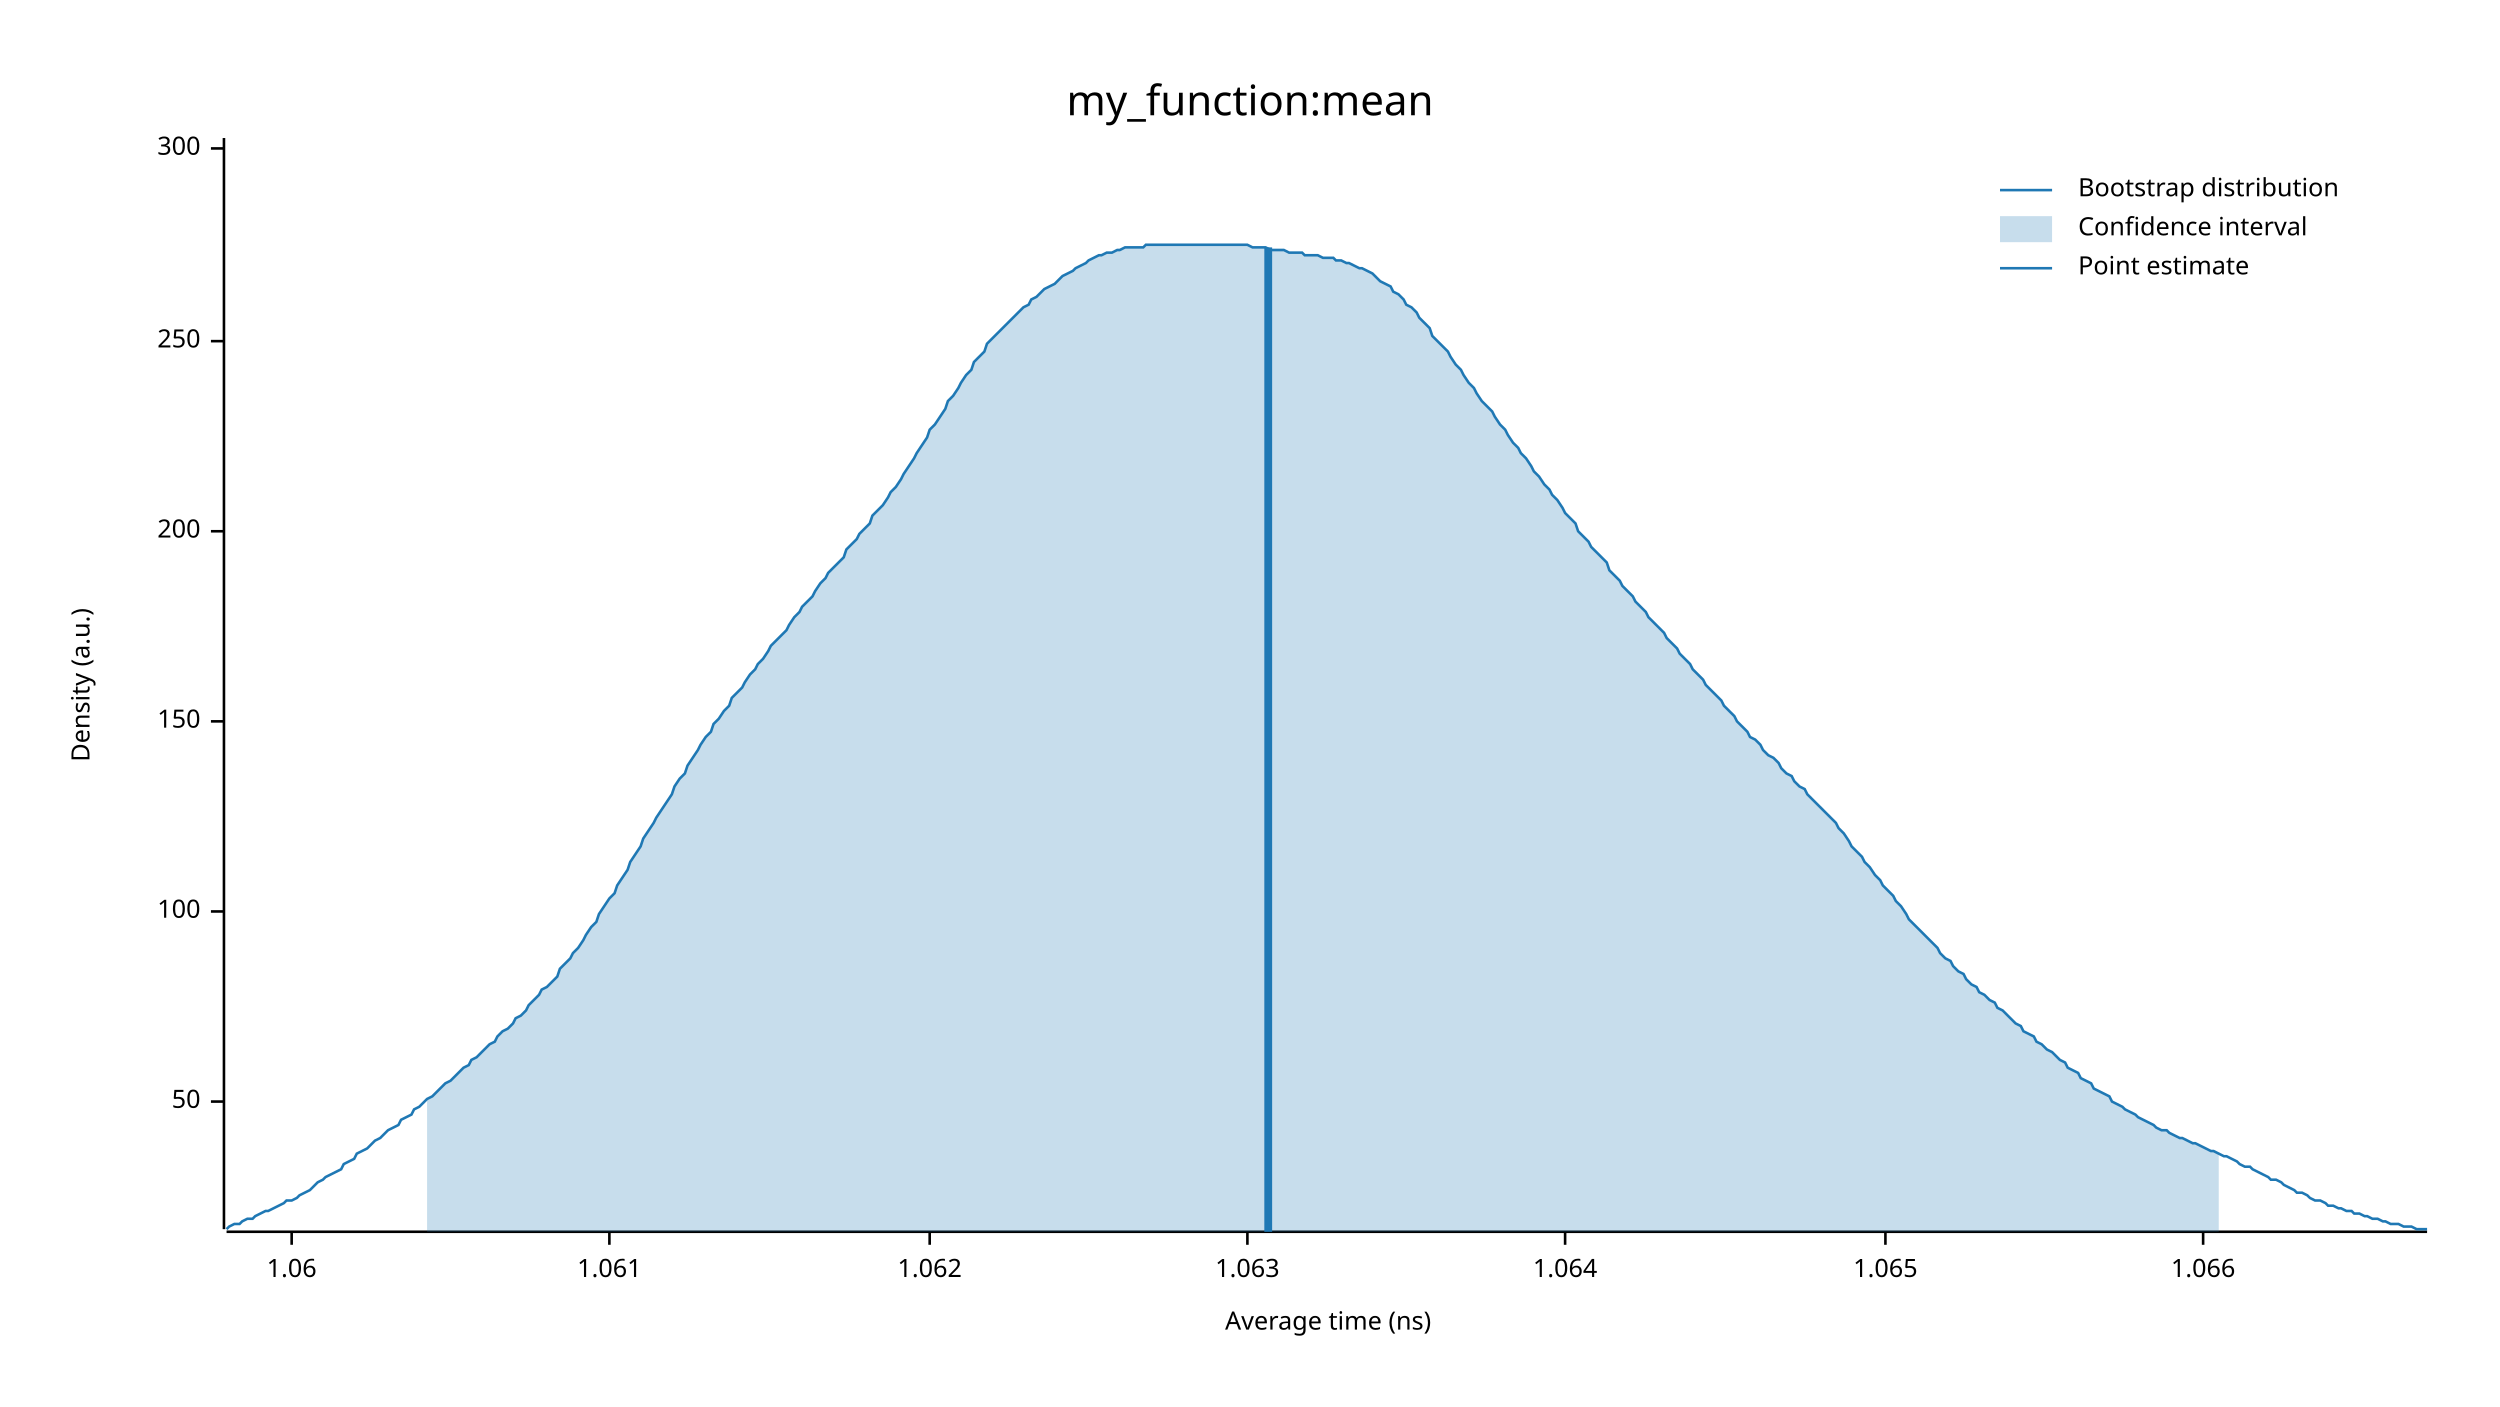
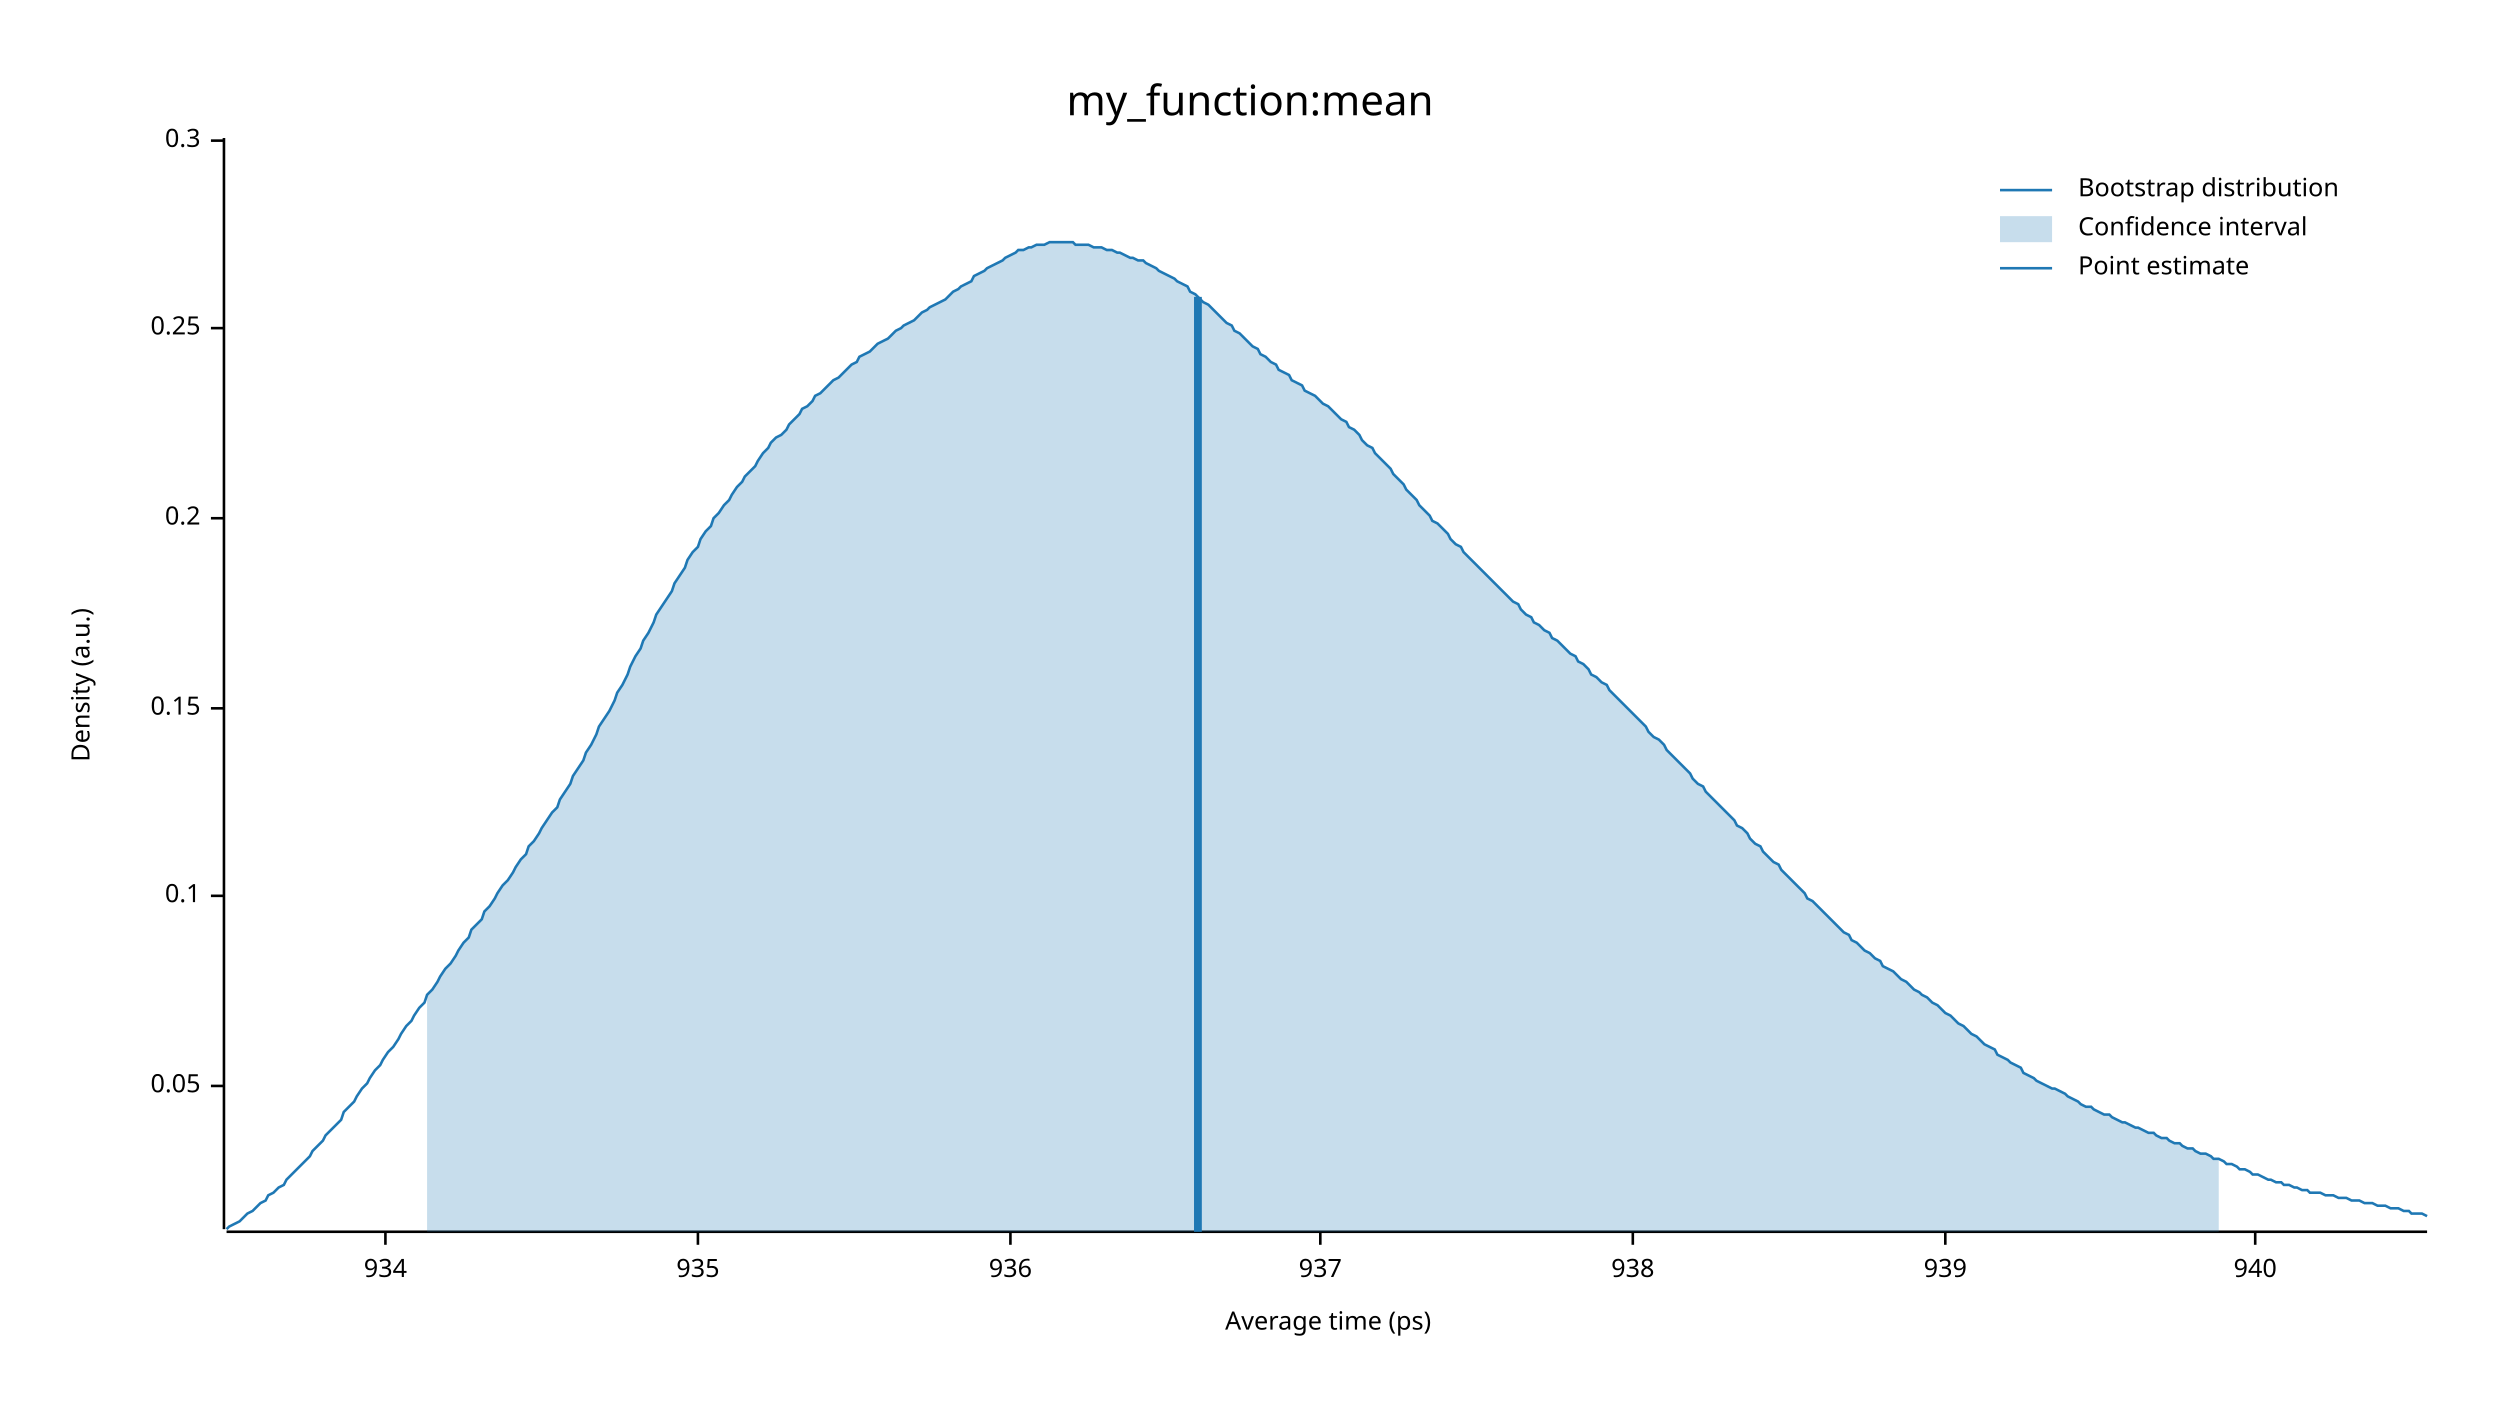
<svg xmlns="http://www.w3.org/2000/svg" width="960" height="540" viewBox="0 0 960 540">
  <text x="480" y="32" dy="0.76em" text-anchor="middle" font-family="sans-serif" font-size="16.129" opacity="1" fill="#000000">
my_function:mean
</text>
  <text x="27" y="263" dy="0.76em" text-anchor="middle" font-family="sans-serif" font-size="9.677" opacity="1" fill="#000000" transform="rotate(270, 27, 263)">
Density (a.u.)
</text>
  <text x="510" y="513" dy="-0.5ex" text-anchor="middle" font-family="sans-serif" font-size="9.677" opacity="1" fill="#000000">
- Average time (ns)
+ Average time (ps)
</text>
  <polyline fill="none" opacity="1" stroke="#000000" stroke-width="1" points="86,53 86,472 " />
-   <text x="77" y="423" dy="0.5ex" text-anchor="end" font-family="sans-serif" font-size="9.677" opacity="1" fill="#000000">
- 50
+   <text x="77" y="417" dy="0.5ex" text-anchor="end" font-family="sans-serif" font-size="9.677" opacity="1" fill="#000000">
+ 0.05
</text>
-   <polyline fill="none" opacity="1" stroke="#000000" stroke-width="1" points="81,423 86,423 " />
-   <text x="77" y="350" dy="0.5ex" text-anchor="end" font-family="sans-serif" font-size="9.677" opacity="1" fill="#000000">
- 100
+   <polyline fill="none" opacity="1" stroke="#000000" stroke-width="1" points="81,417 86,417 " />
+   <text x="77" y="344" dy="0.5ex" text-anchor="end" font-family="sans-serif" font-size="9.677" opacity="1" fill="#000000">
+ 0.1
</text>
-   <polyline fill="none" opacity="1" stroke="#000000" stroke-width="1" points="81,350 86,350 " />
-   <text x="77" y="277" dy="0.5ex" text-anchor="end" font-family="sans-serif" font-size="9.677" opacity="1" fill="#000000">
- 150
+   <polyline fill="none" opacity="1" stroke="#000000" stroke-width="1" points="81,344 86,344 " />
+   <text x="77" y="272" dy="0.5ex" text-anchor="end" font-family="sans-serif" font-size="9.677" opacity="1" fill="#000000">
+ 0.15
</text>
-   <polyline fill="none" opacity="1" stroke="#000000" stroke-width="1" points="81,277 86,277 " />
-   <text x="77" y="204" dy="0.5ex" text-anchor="end" font-family="sans-serif" font-size="9.677" opacity="1" fill="#000000">
- 200
+   <polyline fill="none" opacity="1" stroke="#000000" stroke-width="1" points="81,272 86,272 " />
+   <text x="77" y="199" dy="0.5ex" text-anchor="end" font-family="sans-serif" font-size="9.677" opacity="1" fill="#000000">
+ 0.2
</text>
-   <polyline fill="none" opacity="1" stroke="#000000" stroke-width="1" points="81,204 86,204 " />
-   <text x="77" y="131" dy="0.5ex" text-anchor="end" font-family="sans-serif" font-size="9.677" opacity="1" fill="#000000">
- 250
+   <polyline fill="none" opacity="1" stroke="#000000" stroke-width="1" points="81,199 86,199 " />
+   <text x="77" y="126" dy="0.5ex" text-anchor="end" font-family="sans-serif" font-size="9.677" opacity="1" fill="#000000">
+ 0.25
</text>
-   <polyline fill="none" opacity="1" stroke="#000000" stroke-width="1" points="81,131 86,131 " />
-   <text x="77" y="57" dy="0.5ex" text-anchor="end" font-family="sans-serif" font-size="9.677" opacity="1" fill="#000000">
- 300
+   <polyline fill="none" opacity="1" stroke="#000000" stroke-width="1" points="81,126 86,126 " />
+   <text x="77" y="54" dy="0.5ex" text-anchor="end" font-family="sans-serif" font-size="9.677" opacity="1" fill="#000000">
+ 0.3
</text>
-   <polyline fill="none" opacity="1" stroke="#000000" stroke-width="1" points="81,57 86,57 " />
+   <polyline fill="none" opacity="1" stroke="#000000" stroke-width="1" points="81,54 86,54 " />
  <polyline fill="none" opacity="1" stroke="#000000" stroke-width="1" points="87,473 932,473 " />
-   <text x="112" y="483" dy="0.76em" text-anchor="middle" font-family="sans-serif" font-size="9.677" opacity="1" fill="#000000">
- 1.06
+   <text x="148" y="483" dy="0.76em" text-anchor="middle" font-family="sans-serif" font-size="9.677" opacity="1" fill="#000000">
+ 934
</text>
-   <polyline fill="none" opacity="1" stroke="#000000" stroke-width="1" points="112,473 112,478 " />
-   <text x="234" y="483" dy="0.76em" text-anchor="middle" font-family="sans-serif" font-size="9.677" opacity="1" fill="#000000">
- 1.061
+   <polyline fill="none" opacity="1" stroke="#000000" stroke-width="1" points="148,473 148,478 " />
+   <text x="268" y="483" dy="0.76em" text-anchor="middle" font-family="sans-serif" font-size="9.677" opacity="1" fill="#000000">
+ 935
</text>
-   <polyline fill="none" opacity="1" stroke="#000000" stroke-width="1" points="234,473 234,478 " />
-   <text x="357" y="483" dy="0.76em" text-anchor="middle" font-family="sans-serif" font-size="9.677" opacity="1" fill="#000000">
- 1.062
+   <polyline fill="none" opacity="1" stroke="#000000" stroke-width="1" points="268,473 268,478 " />
+   <text x="388" y="483" dy="0.76em" text-anchor="middle" font-family="sans-serif" font-size="9.677" opacity="1" fill="#000000">
+ 936
</text>
-   <polyline fill="none" opacity="1" stroke="#000000" stroke-width="1" points="357,473 357,478 " />
-   <text x="479" y="483" dy="0.76em" text-anchor="middle" font-family="sans-serif" font-size="9.677" opacity="1" fill="#000000">
- 1.063
+   <polyline fill="none" opacity="1" stroke="#000000" stroke-width="1" points="388,473 388,478 " />
+   <text x="507" y="483" dy="0.76em" text-anchor="middle" font-family="sans-serif" font-size="9.677" opacity="1" fill="#000000">
+ 937
</text>
-   <polyline fill="none" opacity="1" stroke="#000000" stroke-width="1" points="479,473 479,478 " />
-   <text x="601" y="483" dy="0.76em" text-anchor="middle" font-family="sans-serif" font-size="9.677" opacity="1" fill="#000000">
- 1.064
+   <polyline fill="none" opacity="1" stroke="#000000" stroke-width="1" points="507,473 507,478 " />
+   <text x="627" y="483" dy="0.76em" text-anchor="middle" font-family="sans-serif" font-size="9.677" opacity="1" fill="#000000">
+ 938
</text>
-   <polyline fill="none" opacity="1" stroke="#000000" stroke-width="1" points="601,473 601,478 " />
-   <text x="724" y="483" dy="0.76em" text-anchor="middle" font-family="sans-serif" font-size="9.677" opacity="1" fill="#000000">
- 1.065
+   <polyline fill="none" opacity="1" stroke="#000000" stroke-width="1" points="627,473 627,478 " />
+   <text x="747" y="483" dy="0.76em" text-anchor="middle" font-family="sans-serif" font-size="9.677" opacity="1" fill="#000000">
+ 939
</text>
-   <polyline fill="none" opacity="1" stroke="#000000" stroke-width="1" points="724,473 724,478 " />
-   <text x="846" y="483" dy="0.76em" text-anchor="middle" font-family="sans-serif" font-size="9.677" opacity="1" fill="#000000">
- 1.066
+   <polyline fill="none" opacity="1" stroke="#000000" stroke-width="1" points="747,473 747,478 " />
+   <text x="866" y="483" dy="0.76em" text-anchor="middle" font-family="sans-serif" font-size="9.677" opacity="1" fill="#000000">
+ 940
</text>
-   <polyline fill="none" opacity="1" stroke="#000000" stroke-width="1" points="846,473 846,478 " />
-   <polyline fill="none" opacity="1" stroke="#1F78B4" stroke-width="1" points="87,472 88,471 90,470 92,470 93,469 95,468 97,468 98,467 100,466 102,465 103,465 105,464 107,463 109,462 110,461 112,461 114,460 115,459 117,458 119,457 120,456 122,454 124,453 125,452 127,451 129,450 131,449 132,447 134,446 136,445 137,443 139,442 141,441 142,440 144,438 146,437 147,436 149,434 151,433 153,432 154,430 156,429 158,428 159,426 161,425 163,423 164,422 166,421 168,419 169,418 171,416 173,415 175,413 176,412 178,410 180,409 181,407 183,406 185,404 186,403 188,401 190,400 191,398 193,396 195,395 197,393 198,391 200,390 202,388 203,386 205,384 207,382 208,380 210,379 212,377 214,375 215,372 217,370 219,368 220,366 222,364 224,361 225,359 227,356 229,354 230,351 232,348 234,345 236,343 237,340 239,337 241,334 242,331 244,328 246,325 247,322 249,319 251,316 252,314 254,311 256,308 258,305 259,302 261,299 263,297 264,294 266,291 268,288 269,286 271,283 273,281 274,278 276,276 278,273 280,271 281,268 283,266 285,264 286,262 288,259 290,257 291,255 293,253 295,250 296,248 298,246 300,244 302,242 303,240 305,237 307,235 308,233 310,231 312,229 313,227 315,224 317,222 318,220 320,218 322,216 324,214 325,211 327,209 329,207 330,205 332,203 334,201 335,198 337,196 339,194 341,191 342,189 344,187 346,184 347,182 349,179 351,176 352,174 354,171 356,168 357,165 359,163 361,160 363,157 364,154 366,152 368,149 369,147 371,144 373,142 374,139 376,137 378,135 379,132 381,130 383,128 385,126 386,125 388,123 390,121 391,120 393,118 395,117 396,115 398,114 400,112 401,111 403,110 405,109 407,107 408,106 410,105 412,104 413,103 415,102 417,101 418,100 420,99 422,98 423,98 425,97 427,97 429,96 430,96 432,95 434,95 435,95 437,95 439,95 440,94 442,94 444,94 445,94 447,94 449,94 451,94 452,94 454,94 456,94 457,94 459,94 461,94 462,94 464,94 466,94 468,94 469,94 471,94 473,94 474,94 476,94 478,94 479,94 481,95 483,95 484,95 486,95 488,96 490,96 491,96 493,96 495,97 496,97 498,97 500,97 501,98 503,98 505,98 506,98 508,99 510,99 512,99 513,100 515,100 517,101 518,101 520,102 522,103 523,103 525,104 527,105 528,106 530,108 532,109 534,110 535,112 537,113 539,115 540,117 542,118 544,120 545,122 547,124 549,126 550,129 552,131 554,133 556,135 557,137 559,140 561,142 562,144 564,147 566,149 567,151 569,154 571,156 573,158 574,160 576,163 578,165 579,167 581,170 583,172 584,174 586,176 588,179 589,181 591,183 593,186 595,188 596,190 598,192 600,195 601,197 603,199 605,201 606,204 608,206 610,208 611,210 613,212 615,214 617,216 618,219 620,221 622,223 623,225 625,227 627,229 628,231 630,233 632,235 633,237 635,239 637,241 639,243 640,245 642,247 644,249 645,251 647,253 649,255 650,257 652,259 654,261 655,263 657,265 659,267 661,269 662,271 664,273 666,275 667,277 669,279 671,281 672,283 674,284 676,286 677,288 679,290 681,291 683,293 684,295 686,297 688,298 689,300 691,302 693,303 694,305 696,307 698,309 700,311 701,312 703,314 705,316 706,318 708,320 710,323 711,325 713,327 715,329 716,331 718,333 720,336 722,338 723,340 725,342 727,344 728,346 730,348 732,351 733,353 735,355 737,357 738,358 740,360 742,362 744,364 745,366 747,368 749,369 750,371 752,373 754,374 755,376 757,378 759,379 760,381 762,382 764,384 766,385 767,387 769,388 771,390 772,391 774,393 776,394 777,396 779,397 781,398 782,400 784,401 786,403 788,404 789,405 791,407 793,408 794,410 796,411 798,412 799,414 801,415 803,416 804,418 806,419 808,420 810,421 811,423 813,424 815,425 816,426 818,427 820,428 821,429 823,430 825,431 827,432 828,433 830,434 832,434 833,435 835,436 837,437 838,437 840,438 842,439 843,439 845,440 847,441 849,442 850,442 852,443 854,444 855,444 857,445 859,446 860,447 862,448 864,448 865,449 867,450 869,451 871,452 872,453 874,453 876,454 877,455 879,456 881,457 882,458 884,458 886,459 887,460 889,461 891,461 893,462 894,463 896,463 898,464 899,464 901,465 903,465 904,466 906,466 908,467 909,467 911,468 913,468 915,469 916,469 918,470 920,470 921,470 923,471 925,471 926,471 928,472 930,472 932,472 " />
-   <polygon opacity="0.25" fill="#1F78B4" points="164,422 166,421 168,419 169,418 171,416 173,415 175,413 176,412 178,410 180,409 181,407 183,406 185,404 186,403 188,401 190,400 191,398 193,396 195,395 197,393 198,391 200,390 202,388 203,386 205,384 207,382 208,380 210,379 212,377 214,375 215,372 217,370 219,368 220,366 222,364 224,361 225,359 227,356 229,354 230,351 232,348 234,345 236,343 237,340 239,337 241,334 242,331 244,328 246,325 247,322 249,319 251,316 252,314 254,311 256,308 258,305 259,302 261,299 263,297 264,294 266,291 268,288 269,286 271,283 273,281 274,278 276,276 278,273 280,271 281,268 283,266 285,264 286,262 288,259 290,257 291,255 293,253 295,250 296,248 298,246 300,244 302,242 303,240 305,237 307,235 308,233 310,231 312,229 313,227 315,224 317,222 318,220 320,218 322,216 324,214 325,211 327,209 329,207 330,205 332,203 334,201 335,198 337,196 339,194 341,191 342,189 344,187 346,184 347,182 349,179 351,176 352,174 354,171 356,168 357,165 359,163 361,160 363,157 364,154 366,152 368,149 369,147 371,144 373,142 374,139 376,137 378,135 379,132 381,130 383,128 385,126 386,125 388,123 390,121 391,120 393,118 395,117 396,115 398,114 400,112 401,111 403,110 405,109 407,107 408,106 410,105 412,104 413,103 415,102 417,101 418,100 420,99 422,98 423,98 425,97 427,97 429,96 430,96 432,95 434,95 435,95 437,95 439,95 440,94 442,94 444,94 445,94 447,94 449,94 451,94 452,94 454,94 456,94 457,94 459,94 461,94 462,94 464,94 466,94 468,94 469,94 471,94 473,94 474,94 476,94 478,94 479,94 481,95 483,95 484,95 486,95 488,96 490,96 491,96 493,96 495,97 496,97 498,97 500,97 501,98 503,98 505,98 506,98 508,99 510,99 512,99 513,100 515,100 517,101 518,101 520,102 522,103 523,103 525,104 527,105 528,106 530,108 532,109 534,110 535,112 537,113 539,115 540,117 542,118 544,120 545,122 547,124 549,126 550,129 552,131 554,133 556,135 557,137 559,140 561,142 562,144 564,147 566,149 567,151 569,154 571,156 573,158 574,160 576,163 578,165 579,167 581,170 583,172 584,174 586,176 588,179 589,181 591,183 593,186 595,188 596,190 598,192 600,195 601,197 603,199 605,201 606,204 608,206 610,208 611,210 613,212 615,214 617,216 618,219 620,221 622,223 623,225 625,227 627,229 628,231 630,233 632,235 633,237 635,239 637,241 639,243 640,245 642,247 644,249 645,251 647,253 649,255 650,257 652,259 654,261 655,263 657,265 659,267 661,269 662,271 664,273 666,275 667,277 669,279 671,281 672,283 674,284 676,286 677,288 679,290 681,291 683,293 684,295 686,297 688,298 689,300 691,302 693,303 694,305 696,307 698,309 700,311 701,312 703,314 705,316 706,318 708,320 710,323 711,325 713,327 715,329 716,331 718,333 720,336 722,338 723,340 725,342 727,344 728,346 730,348 732,351 733,353 735,355 737,357 738,358 740,360 742,362 744,364 745,366 747,368 749,369 750,371 752,373 754,374 755,376 757,378 759,379 760,381 762,382 764,384 766,385 767,387 769,388 771,390 772,391 774,393 776,394 777,396 779,397 781,398 782,400 784,401 786,403 788,404 789,405 791,407 793,408 794,410 796,411 798,412 799,414 801,415 803,416 804,418 806,419 808,420 810,421 811,423 813,424 815,425 816,426 818,427 820,428 821,429 823,430 825,431 827,432 828,433 830,434 832,434 833,435 835,436 837,437 838,437 840,438 842,439 843,439 845,440 847,441 849,442 850,442 852,443 852,473 164,473 " />
-   <polyline fill="none" opacity="1" stroke="#1F78B4" stroke-width="3" points="487,473 487,95 " />
+   <polyline fill="none" opacity="1" stroke="#000000" stroke-width="1" points="866,473 866,478 " />
+   <polyline fill="none" opacity="1" stroke="#1F78B4" stroke-width="1" points="87,472 88,471 90,470 92,469 93,468 95,466 97,465 98,464 100,462 102,461 103,459 105,458 107,456 109,455 110,453 112,451 114,449 115,448 117,446 119,444 120,442 122,440 124,438 125,436 127,434 129,432 131,430 132,427 134,425 136,423 137,421 139,418 141,416 142,414 144,411 146,409 147,407 149,404 151,402 153,399 154,397 156,394 158,392 159,390 161,387 163,385 164,382 166,380 168,377 169,375 171,372 173,370 175,367 176,365 178,362 180,360 181,357 183,355 185,353 186,350 188,348 190,345 191,343 193,340 195,338 197,335 198,333 200,330 202,328 203,325 205,323 207,320 208,318 210,315 212,312 214,310 215,307 217,304 219,301 220,298 222,295 224,292 225,289 227,286 229,282 230,279 232,276 234,273 236,269 237,266 239,263 241,259 242,256 244,252 246,249 247,246 249,243 251,239 252,236 254,233 256,230 258,227 259,224 261,221 263,218 264,215 266,212 268,210 269,207 271,204 273,202 274,199 276,197 278,194 280,192 281,190 283,187 285,185 286,183 288,181 290,179 291,177 293,174 295,172 296,170 298,168 300,167 302,165 303,163 305,161 307,159 308,157 310,156 312,154 313,152 315,151 317,149 318,148 320,146 322,145 324,143 325,142 327,140 329,139 330,137 332,136 334,135 335,134 337,132 339,131 341,130 342,129 344,127 346,126 347,125 349,124 351,123 352,122 354,120 356,119 357,118 359,117 361,116 363,115 364,114 366,112 368,111 369,110 371,109 373,108 374,106 376,105 378,104 379,103 381,102 383,101 385,100 386,99 388,98 390,97 391,96 393,96 395,95 396,95 398,94 400,94 401,94 403,93 405,93 407,93 408,93 410,93 412,93 413,94 415,94 417,94 418,94 420,95 422,95 423,95 425,96 427,96 429,97 430,97 432,98 434,99 435,99 437,100 439,100 440,101 442,102 444,103 445,104 447,105 449,106 451,107 452,108 454,109 456,110 457,112 459,113 461,115 462,116 464,117 466,119 468,121 469,122 471,124 473,125 474,127 476,128 478,130 479,131 481,133 483,134 484,136 486,137 488,139 490,140 491,142 493,143 495,144 496,146 498,147 500,148 501,150 503,151 505,152 506,153 508,155 510,156 512,158 513,159 515,161 517,162 518,164 520,165 522,167 523,169 525,171 527,172 528,174 530,176 532,178 534,180 535,182 537,184 539,186 540,188 542,190 544,192 545,194 547,196 549,198 550,200 552,201 554,203 556,205 557,207 559,209 561,210 562,212 564,214 566,216 567,217 569,219 571,221 573,223 574,224 576,226 578,228 579,229 581,231 583,232 584,234 586,236 588,237 589,239 591,240 593,242 595,243 596,245 598,246 600,248 601,249 603,251 605,252 606,254 608,255 610,257 611,259 613,260 615,262 617,263 618,265 620,267 622,269 623,270 625,272 627,274 628,275 630,277 632,279 633,281 635,283 637,284 639,286 640,288 642,290 644,292 645,293 647,295 649,297 650,299 652,301 654,302 655,304 657,306 659,308 661,310 662,311 664,313 666,315 667,317 669,318 671,320 672,322 674,324 676,325 677,327 679,329 681,331 683,332 684,334 686,336 688,338 689,339 691,341 693,343 694,345 696,346 698,348 700,350 701,351 703,353 705,355 706,356 708,358 710,359 711,361 713,362 715,364 716,365 718,366 720,368 722,369 723,371 725,372 727,373 728,374 730,376 732,377 733,378 735,380 737,381 738,382 740,383 742,385 744,386 745,387 747,389 749,390 750,391 752,393 754,394 755,395 757,397 759,398 760,399 762,401 764,402 766,403 767,405 769,406 771,407 772,408 774,409 776,410 777,412 779,413 781,414 782,415 784,416 786,417 788,418 789,418 791,419 793,420 794,421 796,422 798,423 799,424 801,425 803,425 804,426 806,427 808,428 810,428 811,429 813,430 815,431 816,431 818,432 820,433 821,433 823,434 825,435 827,435 828,436 830,437 832,437 833,438 835,439 837,439 838,440 840,441 842,441 843,442 845,443 847,443 849,444 850,445 852,445 854,446 855,447 857,447 859,448 860,449 862,449 864,450 865,451 867,451 869,452 871,453 872,453 874,454 876,454 877,455 879,455 881,456 882,456 884,457 886,457 887,458 889,458 891,458 893,459 894,459 896,459 898,460 899,460 901,460 903,461 904,461 906,461 908,462 909,462 911,462 913,463 915,463 916,463 918,464 920,464 921,464 923,465 925,465 926,466 928,466 930,466 932,467 " />
+   <polygon opacity="0.25" fill="#1F78B4" points="164,382 166,380 168,377 169,375 171,372 173,370 175,367 176,365 178,362 180,360 181,357 183,355 185,353 186,350 188,348 190,345 191,343 193,340 195,338 197,335 198,333 200,330 202,328 203,325 205,323 207,320 208,318 210,315 212,312 214,310 215,307 217,304 219,301 220,298 222,295 224,292 225,289 227,286 229,282 230,279 232,276 234,273 236,269 237,266 239,263 241,259 242,256 244,252 246,249 247,246 249,243 251,239 252,236 254,233 256,230 258,227 259,224 261,221 263,218 264,215 266,212 268,210 269,207 271,204 273,202 274,199 276,197 278,194 280,192 281,190 283,187 285,185 286,183 288,181 290,179 291,177 293,174 295,172 296,170 298,168 300,167 302,165 303,163 305,161 307,159 308,157 310,156 312,154 313,152 315,151 317,149 318,148 320,146 322,145 324,143 325,142 327,140 329,139 330,137 332,136 334,135 335,134 337,132 339,131 341,130 342,129 344,127 346,126 347,125 349,124 351,123 352,122 354,120 356,119 357,118 359,117 361,116 363,115 364,114 366,112 368,111 369,110 371,109 373,108 374,106 376,105 378,104 379,103 381,102 383,101 385,100 386,99 388,98 390,97 391,96 393,96 395,95 396,95 398,94 400,94 401,94 403,93 405,93 407,93 408,93 410,93 412,93 413,94 415,94 417,94 418,94 420,95 422,95 423,95 425,96 427,96 429,97 430,97 432,98 434,99 435,99 437,100 439,100 440,101 442,102 444,103 445,104 447,105 449,106 451,107 452,108 454,109 456,110 457,112 459,113 461,115 462,116 464,117 466,119 468,121 469,122 471,124 473,125 474,127 476,128 478,130 479,131 481,133 483,134 484,136 486,137 488,139 490,140 491,142 493,143 495,144 496,146 498,147 500,148 501,150 503,151 505,152 506,153 508,155 510,156 512,158 513,159 515,161 517,162 518,164 520,165 522,167 523,169 525,171 527,172 528,174 530,176 532,178 534,180 535,182 537,184 539,186 540,188 542,190 544,192 545,194 547,196 549,198 550,200 552,201 554,203 556,205 557,207 559,209 561,210 562,212 564,214 566,216 567,217 569,219 571,221 573,223 574,224 576,226 578,228 579,229 581,231 583,232 584,234 586,236 588,237 589,239 591,240 593,242 595,243 596,245 598,246 600,248 601,249 603,251 605,252 606,254 608,255 610,257 611,259 613,260 615,262 617,263 618,265 620,267 622,269 623,270 625,272 627,274 628,275 630,277 632,279 633,281 635,283 637,284 639,286 640,288 642,290 644,292 645,293 647,295 649,297 650,299 652,301 654,302 655,304 657,306 659,308 661,310 662,311 664,313 666,315 667,317 669,318 671,320 672,322 674,324 676,325 677,327 679,329 681,331 683,332 684,334 686,336 688,338 689,339 691,341 693,343 694,345 696,346 698,348 700,350 701,351 703,353 705,355 706,356 708,358 710,359 711,361 713,362 715,364 716,365 718,366 720,368 722,369 723,371 725,372 727,373 728,374 730,376 732,377 733,378 735,380 737,381 738,382 740,383 742,385 744,386 745,387 747,389 749,390 750,391 752,393 754,394 755,395 757,397 759,398 760,399 762,401 764,402 766,403 767,405 769,406 771,407 772,408 774,409 776,410 777,412 779,413 781,414 782,415 784,416 786,417 788,418 789,418 791,419 793,420 794,421 796,422 798,423 799,424 801,425 803,425 804,426 806,427 808,428 810,428 811,429 813,430 815,431 816,431 818,432 820,433 821,433 823,434 825,435 827,435 828,436 830,437 832,437 833,438 835,439 837,439 838,440 840,441 842,441 843,442 845,443 847,443 849,444 850,445 852,445 852,473 164,473 " />
+   <polyline fill="none" opacity="1" stroke="#1F78B4" stroke-width="3" points="460,473 460,114 " />
  <text x="798" y="68" dy="0.76em" text-anchor="start" font-family="sans-serif" font-size="9.677" opacity="1" fill="#000000">
Bootstrap distribution
</text>
  <text x="798" y="83" dy="0.76em" text-anchor="start" font-family="sans-serif" font-size="9.677" opacity="1" fill="#000000">
Confidence interval
</text>
  <text x="798" y="98" dy="0.76em" text-anchor="start" font-family="sans-serif" font-size="9.677" opacity="1" fill="#000000">
Point estimate
</text>
  <polyline fill="none" opacity="1" stroke="#1F78B4" stroke-width="1" points="768,73 788,73 " />
  <rect x="768" y="83" width="20" height="10" opacity="0.25" fill="#1F78B4" stroke="none" />
  <polyline fill="none" opacity="1" stroke="#1F78B4" stroke-width="1" points="768,103 788,103 " />
</svg>
